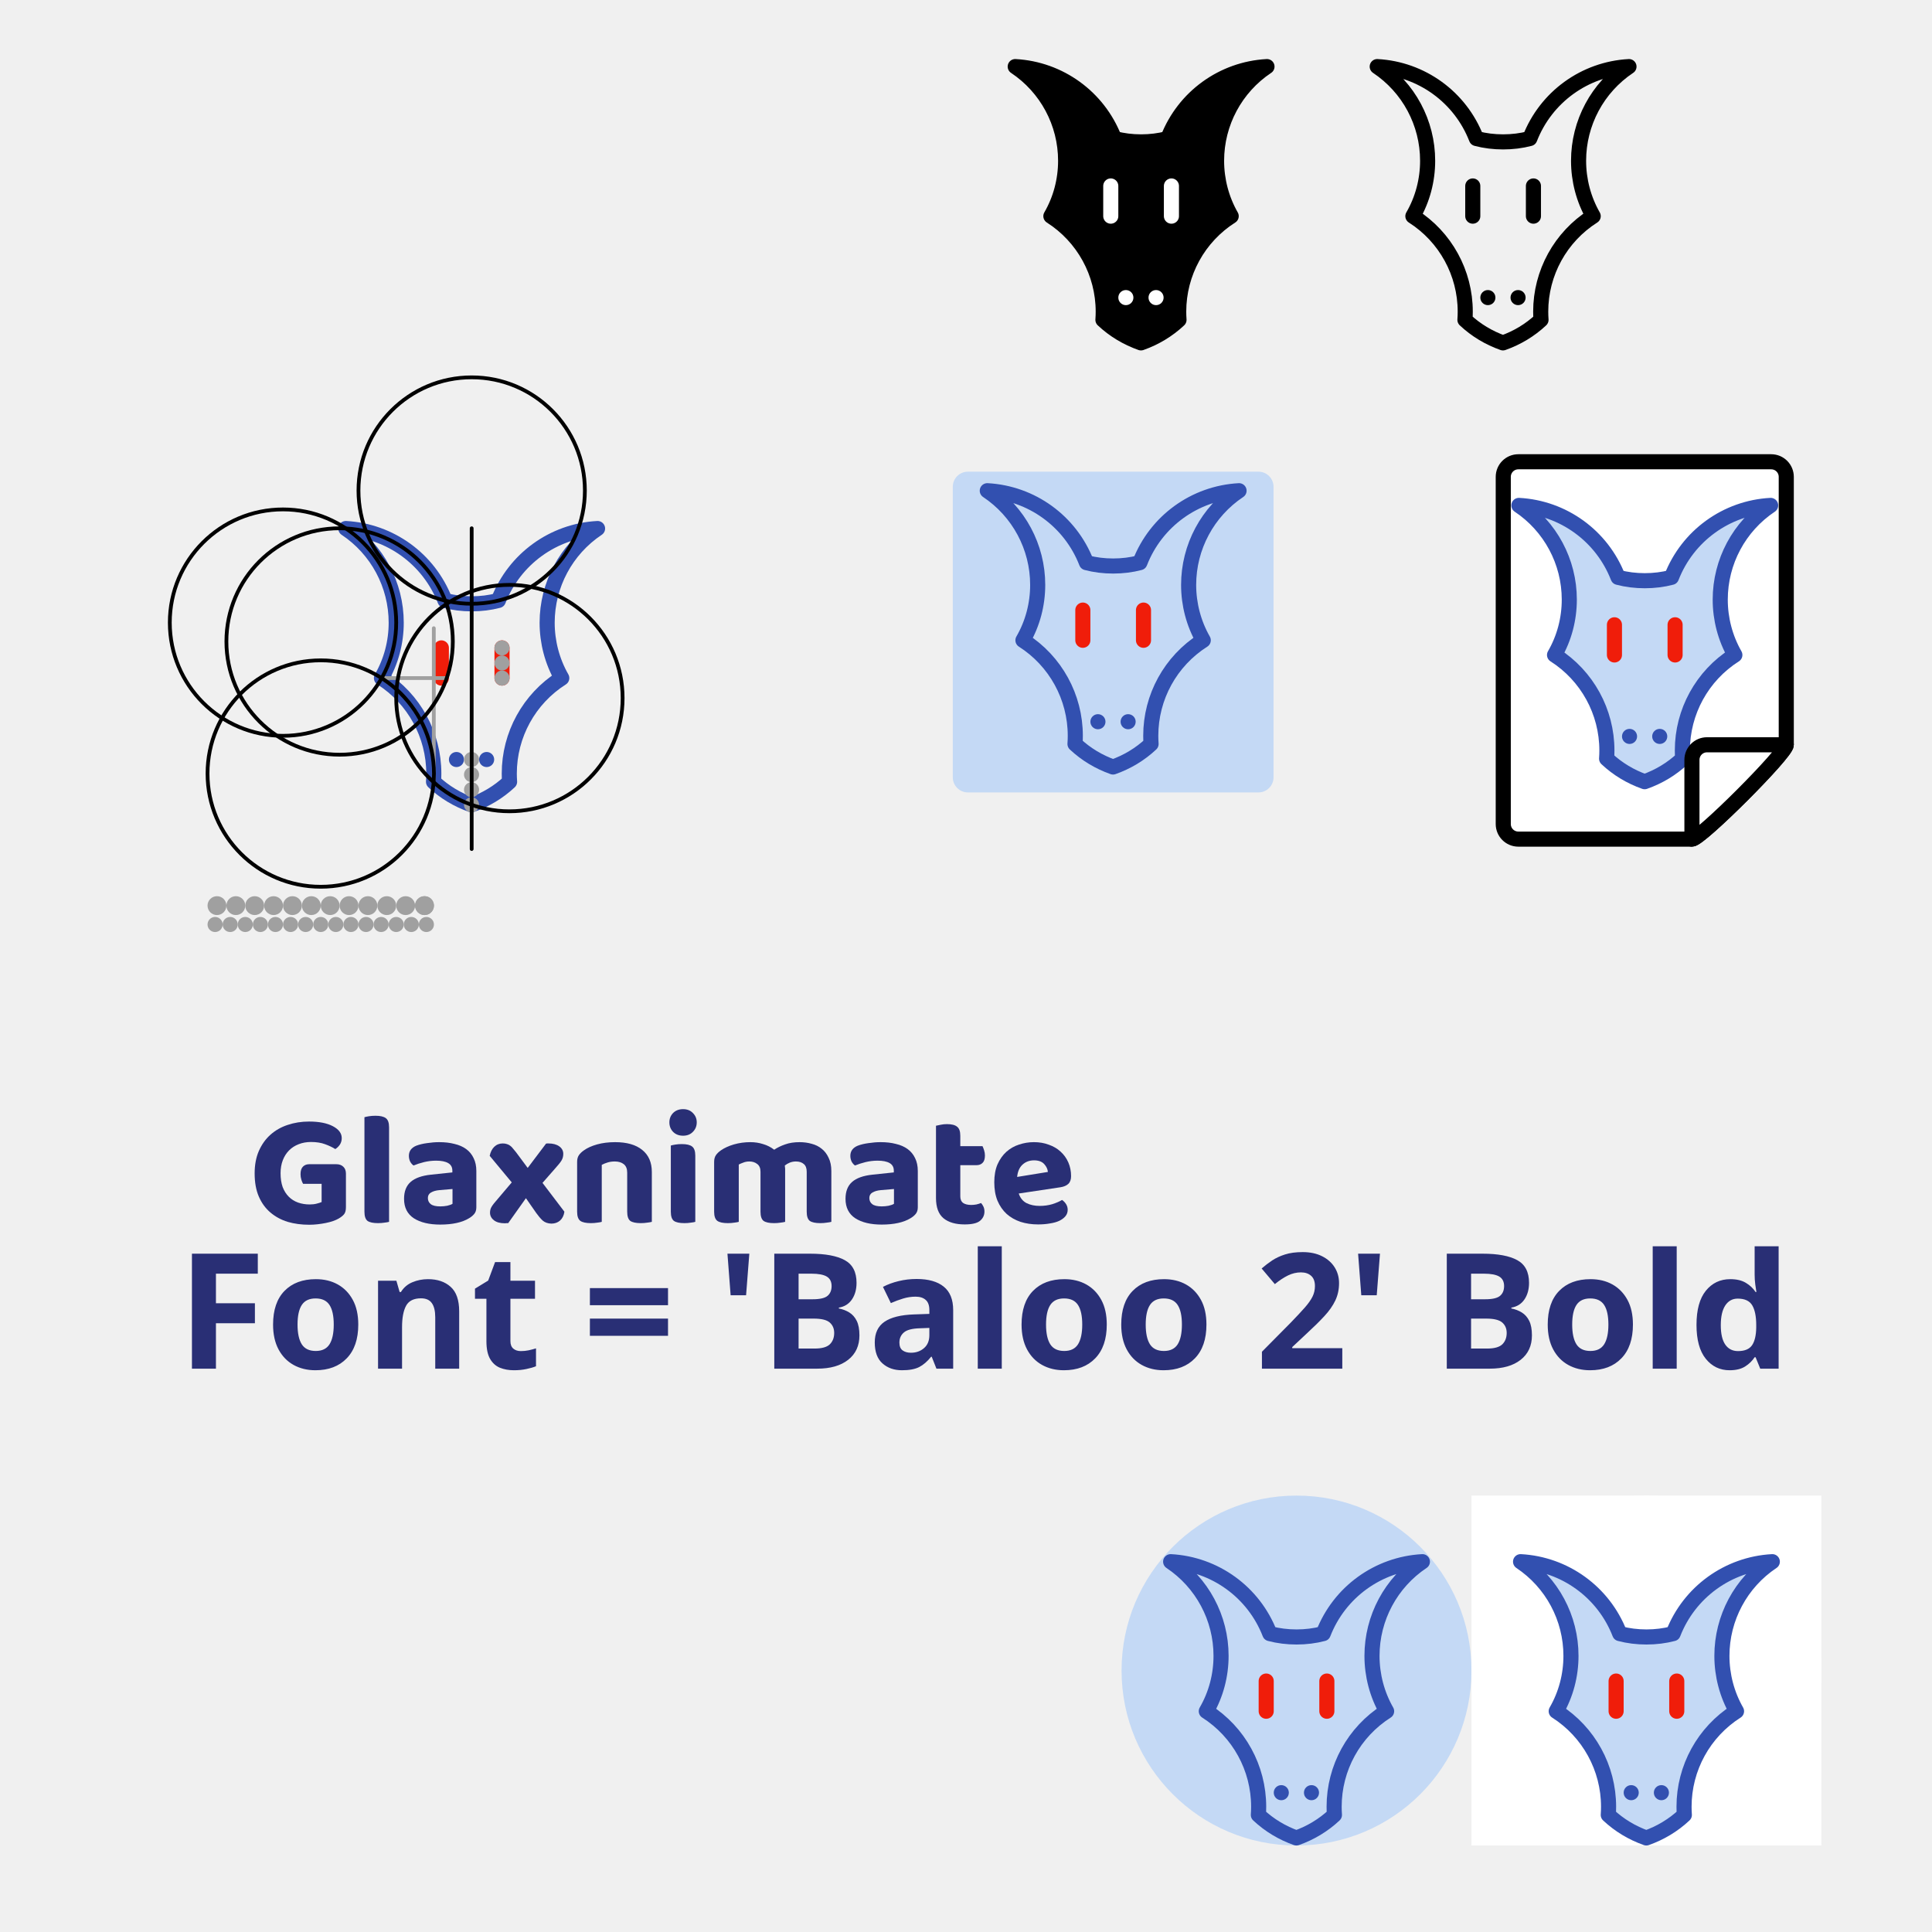
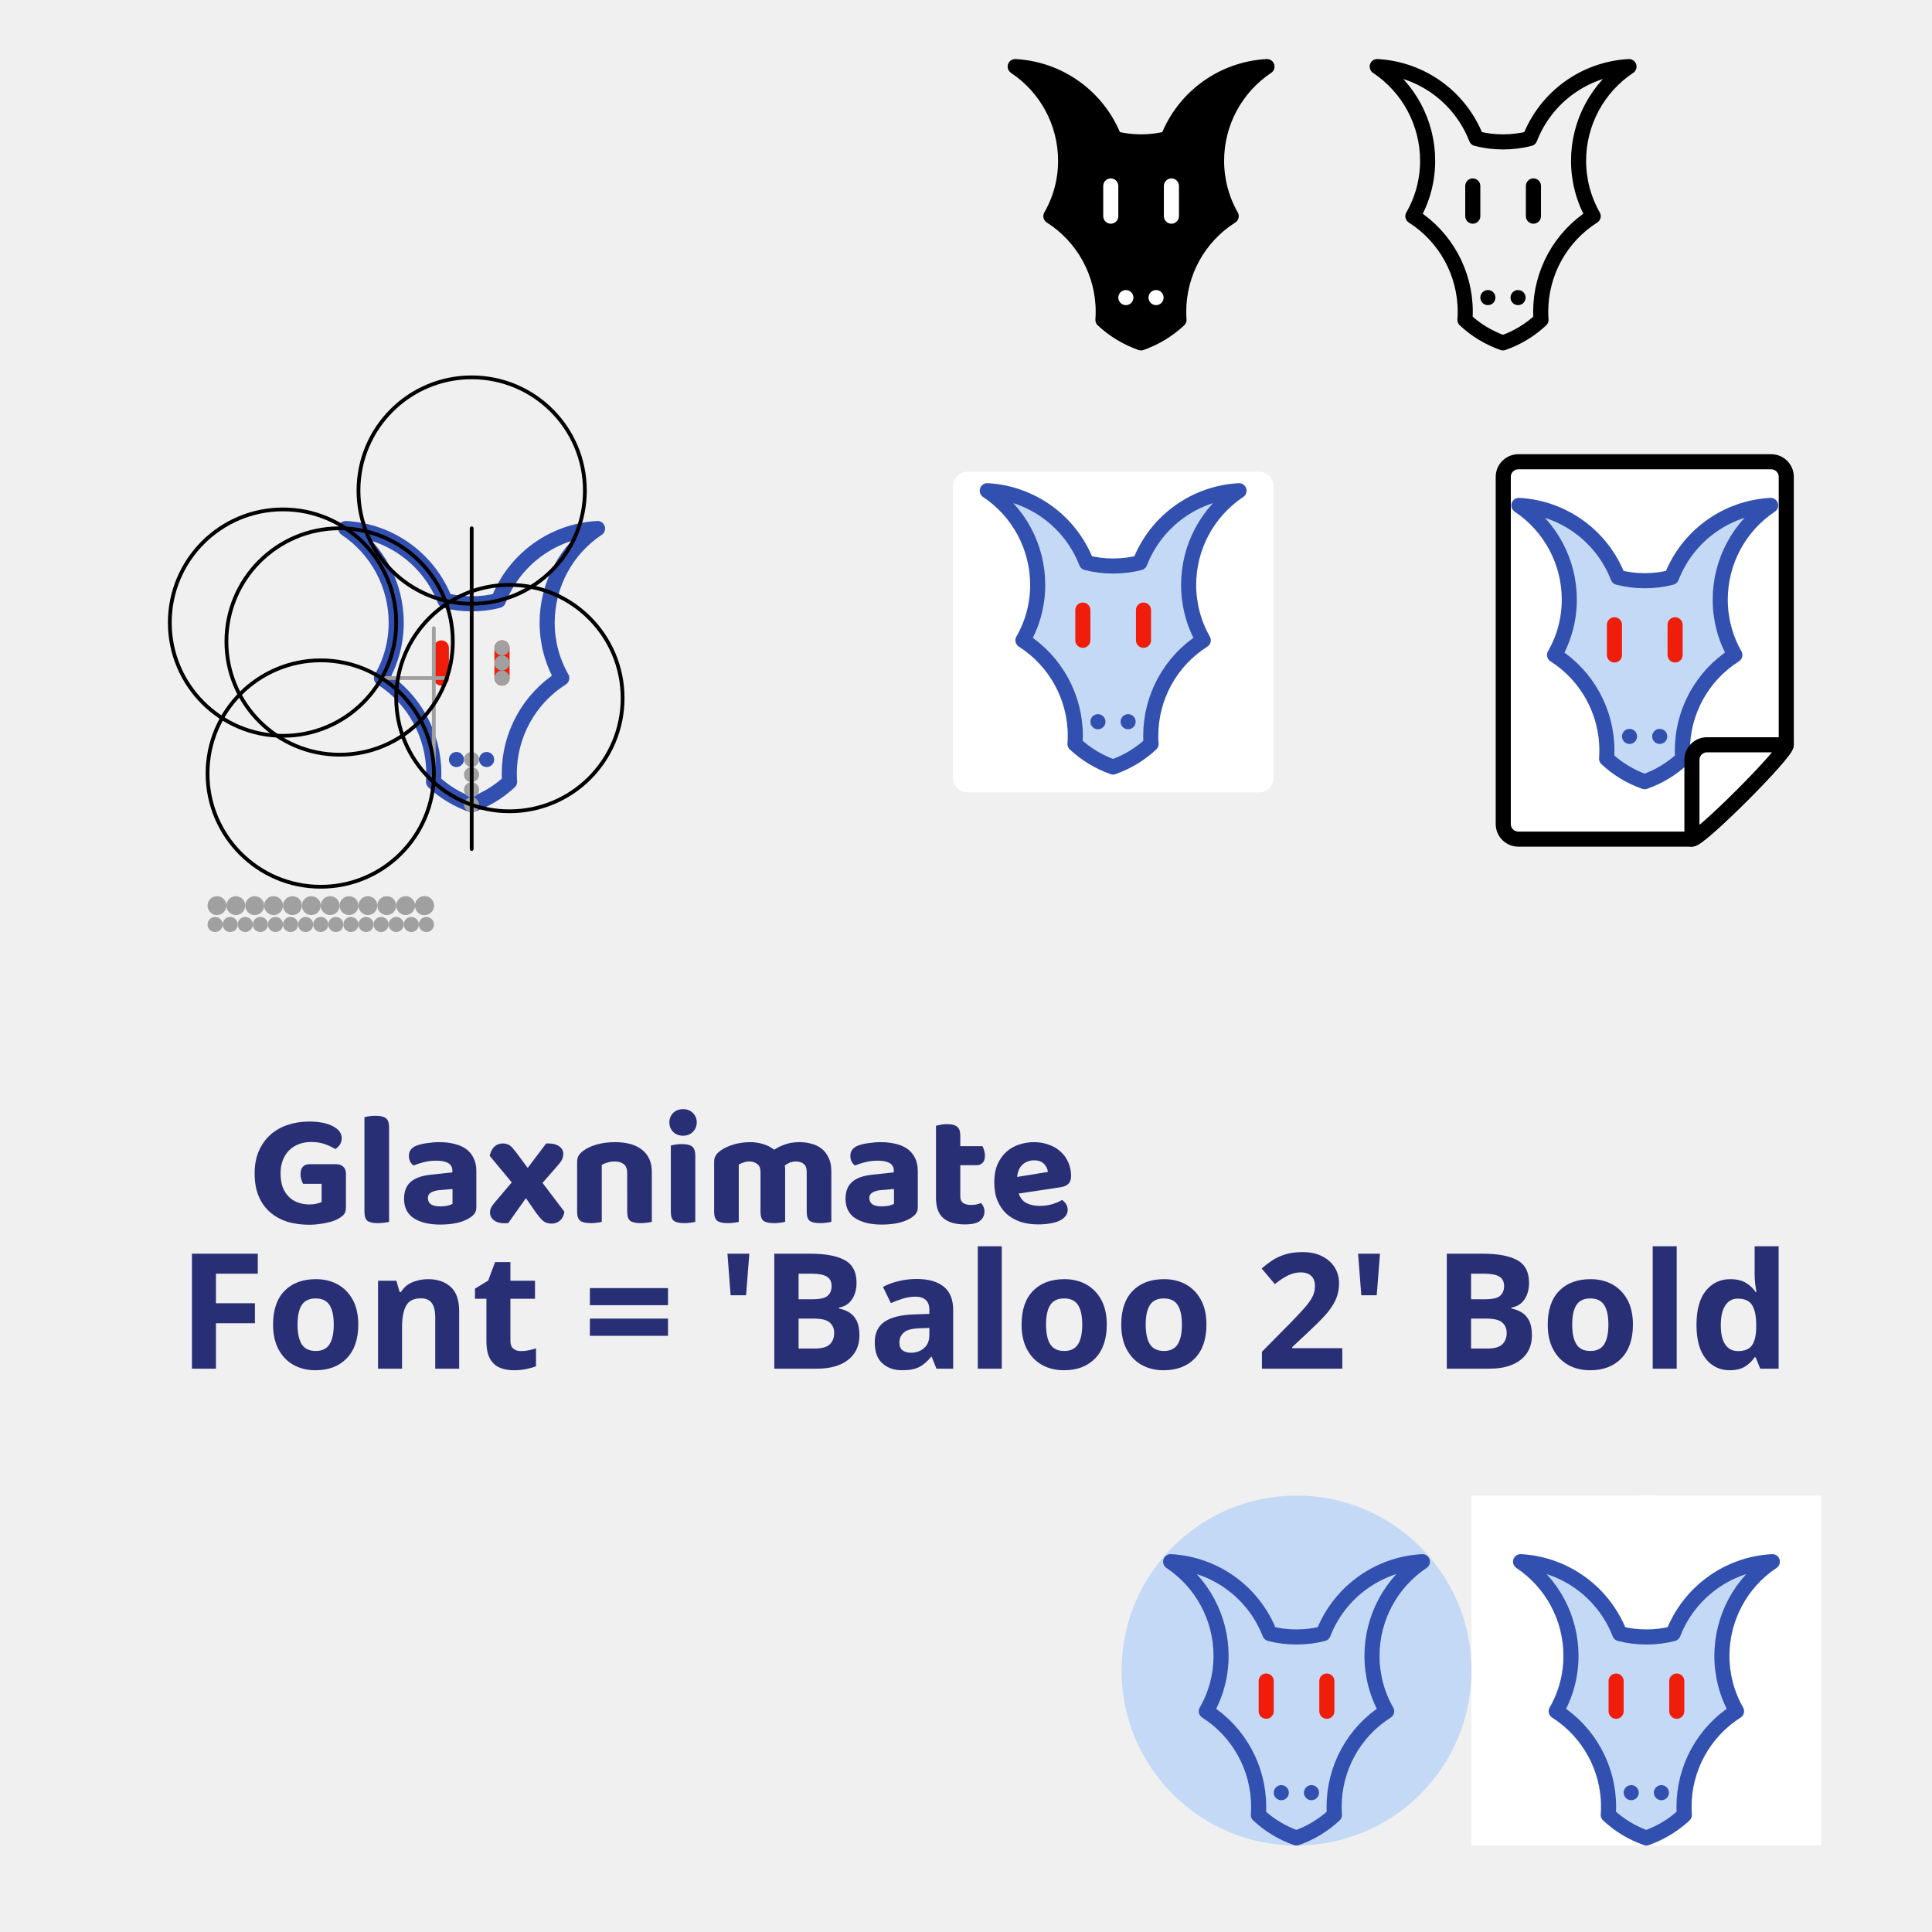
<svg xmlns="http://www.w3.org/2000/svg" width="512" height="512" viewBox="0 0 512 512" version="1.1" id="svg4575">
  <defs id="defs4569" />
  <g id="layer1" transform="translate(0,-161.5333)">
    <rect style="fill:#ffffff;stroke:none;stroke-width:3.977;stroke-linecap:round;stroke-linejoin:round;paint-order:stroke fill markers" id="rect989" width="92.731" height="92.731" x="389.958" y="557.88" />
    <circle style="fill:#c4d9f5;stroke:none;stroke-width:4;stroke-linecap:round;stroke-linejoin:round;paint-order:stroke fill markers" id="path959" cx="343.592" cy="604.245" r="46.365" />
    <path id="path971-2" style="fill:none;stroke:#3250b0;stroke-width:4;stroke-linecap:round;stroke-linejoin:round;stroke-miterlimit:4;stroke-dasharray:none" d="m 145,326.552 v 0 c 0,-10.026 5.009,-19.39 13.36,-24.955 -11.728,0.638 -22.012,8.074 -26.279,19.066 -2.258,0.596 -4.635,0.889 -7.081,0.889 -2.446,0 -4.823,-0.293 -7.081,-0.889 C 113.652,309.671 103.368,302.235 91.64,301.597 99.991,307.162 105,316.526 105,326.552 v 0 c 0,5.155 -1.328,10.223 -3.911,14.68 8.643,5.509 13.876,15.049 13.876,25.299 v 0 c -1e-5,0.694 -0.024,1.388 -0.079,2.181 2.927,2.747 6.355,4.786 10.079,6.103 3.725,-1.317 7.152,-3.356 10.079,-6.103 -0.055,-0.794 -0.079,-1.487 -0.079,-2.181 v 0 c 0,-10.25 5.233,-19.79 13.911,-25.299 C 146.328,336.775 145,331.707 145,326.552 Z" />
    <circle style="fill:#3250b0;stroke:none;stroke-width:4;stroke-linecap:round;stroke-linejoin:round;stroke-miterlimit:4;stroke-dasharray:none" id="circle1152-5-3" cx="120.965" cy="362.814" r="2" />
    <circle style="fill:#3250b0;stroke:none;stroke-width:4;stroke-linecap:round;stroke-linejoin:round;stroke-miterlimit:4;stroke-dasharray:none" id="circle1154-6-7" cx="128.965" cy="362.814" r="2" />
    <path id="path1035" style="fill:none;stroke:#000000;stroke-width:4;stroke-linecap:round;stroke-linejoin:round;stroke-miterlimit:4;stroke-dasharray:none" d="m 418.338,204.136 v 0 c 0,-10.026 5.009,-19.39 13.36,-24.955 -11.728,0.638 -22.012,8.074 -26.279,19.066 -2.258,0.596 -4.635,0.889 -7.081,0.889 -2.446,0 -4.823,-0.293 -7.081,-0.889 -4.267,-10.992 -14.551,-18.428 -26.279,-19.066 8.351,5.566 13.36,14.929 13.36,24.955 v 0 c 0,5.155 -1.328,10.223 -3.911,14.68 8.643,5.509 13.876,15.049 13.876,25.299 v 0 c -10e-6,0.694 -0.024,1.388 -0.079,2.181 2.927,2.747 6.355,4.786 10.079,6.103 3.725,-1.317 7.152,-3.356 10.079,-6.103 -0.055,-0.794 -0.079,-1.487 -0.079,-2.181 v 0 c 0,-10.25 5.233,-19.79 13.911,-25.299 -2.548,-4.457 -3.876,-9.525 -3.876,-14.68 z" />
    <path id="path1033" style="fill:#000000;stroke:#000000;stroke-width:4;stroke-linecap:round;stroke-linejoin:round;stroke-miterlimit:4;stroke-dasharray:none" d="m 322.403,204.136 v 0 c 0,-10.026 5.009,-19.39 13.36,-24.955 -11.728,0.638 -22.012,8.074 -26.279,19.066 -2.258,0.596 -4.635,0.889 -7.081,0.889 -2.446,0 -4.823,-0.293 -7.081,-0.889 -4.267,-10.992 -14.551,-18.428 -26.279,-19.066 8.351,5.566 13.36,14.929 13.36,24.955 v 0 c 0,5.155 -1.328,10.223 -3.911,14.68 8.643,5.509 13.876,15.049 13.876,25.299 v 0 c -1e-5,0.694 -0.024,1.388 -0.079,2.181 2.927,2.747 6.355,4.786 10.079,6.103 3.725,-1.317 7.152,-3.356 10.079,-6.103 -0.055,-0.794 -0.079,-1.487 -0.079,-2.181 v 0 c 0,-10.25 5.233,-19.79 13.911,-25.299 -2.548,-4.457 -3.876,-9.525 -3.876,-14.68 z" />
-     <rect style="fill:#c4d9f5;stroke:none;stroke-width:4;stroke-linecap:round;stroke-linejoin:round;stroke-miterlimit:4;stroke-dasharray:none" id="rect1146" width="85" height="85" x="252.5" y="286.533" rx="4" ry="4" />
+     <rect style="fill:#ffffff;stroke:none;stroke-width:4;stroke-linecap:round;stroke-linejoin:round;stroke-miterlimit:4;stroke-dasharray:none" id="rect1146" width="85" height="85" x="252.5" y="286.533" rx="4" ry="4" />
    <path style="fill:none;stroke:#f01d0a;stroke-width:4;stroke-linecap:round;stroke-linejoin:round;stroke-miterlimit:4;stroke-dasharray:none" d="m 116.963,333.232 v 8" id="path1148" />
    <path style="fill:#3a3c3f;stroke:#a0a0a0;stroke-width:1;stroke-linecap:round;stroke-linejoin:round;stroke-miterlimit:4;stroke-dasharray:none" d="m 101.089,341.232 h 17.022" id="path1166" />
    <path style="fill:#3a3c3f;stroke:#a0a0a0;stroke-width:1;stroke-linecap:round;stroke-linejoin:round;stroke-miterlimit:4;stroke-dasharray:none" d="M 114.963,368.026 V 328.014" id="path1164" />
    <circle style="fill:none;stroke:#000000;stroke-linecap:round;stroke-linejoin:round" id="circle866" cx="85" cy="366.533" r="30" />
    <circle style="fill:#a0a0a0;stroke:none;stroke-width:4;stroke-linecap:round;stroke-linejoin:round;stroke-miterlimit:4;stroke-dasharray:none" id="circle1178" cx="124.965" cy="374.814" r="2" />
    <circle style="fill:none;stroke:#000000;stroke-linecap:round;stroke-linejoin:round" id="circle890" cx="135" cy="346.533" r="30" />
    <circle style="fill:none;stroke:#000000;stroke-linecap:round;stroke-linejoin:round" id="circle892" cx="75" cy="326.533" r="30" />
    <circle style="fill:none;stroke:#000000;stroke-linecap:round;stroke-linejoin:round" id="circle894" cx="90" cy="331.533" r="30" />
    <circle style="fill:#a0a0a0;stroke:none;stroke-width:4;stroke-linecap:round;stroke-linejoin:round;stroke-miterlimit:4;stroke-dasharray:none" id="circle1180" cx="124.965" cy="370.814" r="2" />
    <circle style="fill:#a0a0a0;stroke:none;stroke-width:4;stroke-linecap:round;stroke-linejoin:round;stroke-miterlimit:4;stroke-dasharray:none" id="circle1182" cx="124.965" cy="366.814" r="2" />
    <circle style="fill:#a0a0a0;stroke:none;stroke-width:4;stroke-linecap:round;stroke-linejoin:round;stroke-miterlimit:4;stroke-dasharray:none" id="circle1174" cx="124.965" cy="362.814" r="2" />
    <path style="fill:#3250b0;stroke:#000000;stroke-linecap:round;stroke-linejoin:round" d="m 125,386.533 v -85" id="path896" />
    <circle style="fill:none;stroke:#000000;stroke-linecap:round;stroke-linejoin:round" id="circle916" cx="125" cy="291.533" r="30" />
    <path style="fill:none;stroke:#f01d0a;stroke-width:4;stroke-linecap:round;stroke-linejoin:round;stroke-miterlimit:4;stroke-dasharray:none" d="m 133.037,333.232 v 8" id="path1244" />
    <circle style="fill:#a0a0a0;stroke:none;stroke-width:4;stroke-linecap:round;stroke-linejoin:round;stroke-miterlimit:4;stroke-dasharray:none" id="circle1168" cx="133.037" cy="341.232" r="2" />
    <circle style="fill:#a0a0a0;stroke:none;stroke-width:4;stroke-linecap:round;stroke-linejoin:round;stroke-miterlimit:4;stroke-dasharray:none" id="circle1170" cx="133.037" cy="333.232" r="2" />
    <circle style="fill:#a0a0a0;stroke:none;stroke-width:4;stroke-linecap:round;stroke-linejoin:round;stroke-miterlimit:4;stroke-dasharray:none" id="circle1172" cx="133.037" cy="337.232" r="2" />
+     <path id="path971" style="fill:#c4d9f5;stroke:#3250b0;stroke-width:4;stroke-linecap:round;stroke-linejoin:round;stroke-miterlimit:4;stroke-dasharray:none" d="m 315,316.533 v 0 c 0,-10.026 5.009,-19.39 13.36,-24.955 -11.728,0.638 -22.012,8.074 -26.279,19.066 -2.258,0.596 -4.635,0.889 -7.081,0.889 -2.446,0 -4.823,-0.293 -7.081,-0.889 -4.267,-10.992 -14.551,-18.428 -26.279,-19.066 8.351,5.566 13.36,14.929 13.36,24.955 v 0 c 0,5.155 -1.328,10.223 -3.911,14.68 8.643,5.509 13.876,15.049 13.876,25.299 v 0 c -1e-5,0.694 -0.024,1.388 -0.079,2.181 2.927,2.747 6.355,4.786 10.079,6.103 3.725,-1.317 7.152,-3.356 10.079,-6.103 -0.055,-0.794 -0.079,-1.487 -0.079,-2.181 v 0 c 0,-10.25 5.233,-19.79 13.911,-25.299 C 316.328,326.756 315,321.688 315,316.533 Z" />
    <path style="fill:none;stroke:#f01d0a;stroke-width:4;stroke-linecap:round;stroke-linejoin:round;stroke-miterlimit:4;stroke-dasharray:none" d="m 286.963,323.213 v 8" id="path1244-3" />
    <path style="fill:none;stroke:#f01d0a;stroke-width:4;stroke-linecap:round;stroke-linejoin:round;stroke-miterlimit:4;stroke-dasharray:none" d="m 303.037,323.213 v 8" id="path1244-5" />
    <circle style="fill:#a0a0a0;stroke:none;stroke-width:6.25;stroke-linecap:round;stroke-linejoin:round;stroke-miterlimit:4;stroke-dasharray:none" id="path1045-9" cx="62.5" cy="401.533" r="2.5" />
    <circle style="fill:#a0a0a0;stroke:none;stroke-width:6.25;stroke-linecap:round;stroke-linejoin:round;stroke-miterlimit:4;stroke-dasharray:none" id="circle1387" cx="57.5" cy="401.533" r="2.5" />
    <circle style="fill:#a0a0a0;stroke:none;stroke-width:6.25;stroke-linecap:round;stroke-linejoin:round;stroke-miterlimit:4;stroke-dasharray:none" id="circle1389" cx="72.5" cy="401.533" r="2.5" />
    <circle style="fill:#a0a0a0;stroke:none;stroke-width:6.25;stroke-linecap:round;stroke-linejoin:round;stroke-miterlimit:4;stroke-dasharray:none" id="circle1391" cx="67.5" cy="401.533" r="2.5" />
    <circle style="fill:#a0a0a0;stroke:none;stroke-width:6.25;stroke-linecap:round;stroke-linejoin:round;stroke-miterlimit:4;stroke-dasharray:none" id="circle1393" cx="82.5" cy="401.533" r="2.5" />
    <circle style="fill:#a0a0a0;stroke:none;stroke-width:6.25;stroke-linecap:round;stroke-linejoin:round;stroke-miterlimit:4;stroke-dasharray:none" id="circle1395" cx="77.5" cy="401.533" r="2.5" />
    <circle style="fill:#a0a0a0;stroke:none;stroke-width:6.25;stroke-linecap:round;stroke-linejoin:round;stroke-miterlimit:4;stroke-dasharray:none" id="circle1397" cx="92.5" cy="401.533" r="2.5" />
    <circle style="fill:#a0a0a0;stroke:none;stroke-width:6.25;stroke-linecap:round;stroke-linejoin:round;stroke-miterlimit:4;stroke-dasharray:none" id="circle1399" cx="87.5" cy="401.533" r="2.5" />
    <circle style="fill:#a0a0a0;stroke:none;stroke-width:6.25;stroke-linecap:round;stroke-linejoin:round;stroke-miterlimit:4;stroke-dasharray:none" id="circle1401" cx="97.5" cy="401.533" r="2.5" />
    <circle style="fill:#a0a0a0;stroke:none;stroke-width:6.25;stroke-linecap:round;stroke-linejoin:round;stroke-miterlimit:4;stroke-dasharray:none" id="circle1403" cx="102.5" cy="401.533" r="2.5" />
    <circle style="fill:#a0a0a0;stroke:none;stroke-width:6.25;stroke-linecap:round;stroke-linejoin:round;stroke-miterlimit:4;stroke-dasharray:none" id="circle1405" cx="107.5" cy="401.533" r="2.5" />
    <circle style="fill:#a0a0a0;stroke:none;stroke-width:6.25;stroke-linecap:round;stroke-linejoin:round;stroke-miterlimit:4;stroke-dasharray:none" id="circle1407" cx="112.5" cy="401.533" r="2.5" />
    <circle style="fill:#a0a0a0;stroke:none;stroke-width:6.25;stroke-linecap:round;stroke-linejoin:round;stroke-miterlimit:4;stroke-dasharray:none" id="circle1409" cx="112.5" cy="401.533" r="2.5" />
    <circle style="fill:#a0a0a0;stroke:none;stroke-width:4;stroke-linecap:round;stroke-linejoin:round;stroke-miterlimit:4;stroke-dasharray:none" id="circle1479" cx="57" cy="406.533" r="2" />
    <circle style="fill:#a0a0a0;stroke:none;stroke-width:4;stroke-linecap:round;stroke-linejoin:round;stroke-miterlimit:4;stroke-dasharray:none" id="circle1481" cx="61" cy="406.533" r="2" />
    <circle style="fill:#a0a0a0;stroke:none;stroke-width:4;stroke-linecap:round;stroke-linejoin:round;stroke-miterlimit:4;stroke-dasharray:none" id="circle1483" cx="65" cy="406.533" r="2" />
    <circle style="fill:#a0a0a0;stroke:none;stroke-width:4;stroke-linecap:round;stroke-linejoin:round;stroke-miterlimit:4;stroke-dasharray:none" id="circle1485" cx="69" cy="406.533" r="2" />
    <circle style="fill:#a0a0a0;stroke:none;stroke-width:4;stroke-linecap:round;stroke-linejoin:round;stroke-miterlimit:4;stroke-dasharray:none" id="circle1487" cx="73" cy="406.533" r="2" />
    <circle style="fill:#a0a0a0;stroke:none;stroke-width:4;stroke-linecap:round;stroke-linejoin:round;stroke-miterlimit:4;stroke-dasharray:none" id="circle1489" cx="77" cy="406.533" r="2" />
    <circle style="fill:#a0a0a0;stroke:none;stroke-width:4;stroke-linecap:round;stroke-linejoin:round;stroke-miterlimit:4;stroke-dasharray:none" id="circle1491" cx="81" cy="406.533" r="2" />
    <circle style="fill:#a0a0a0;stroke:none;stroke-width:4;stroke-linecap:round;stroke-linejoin:round;stroke-miterlimit:4;stroke-dasharray:none" id="circle1493" cx="85" cy="406.533" r="2" />
    <circle style="fill:#a0a0a0;stroke:none;stroke-width:4;stroke-linecap:round;stroke-linejoin:round;stroke-miterlimit:4;stroke-dasharray:none" id="circle1495" cx="89" cy="406.533" r="2" />
    <circle style="fill:#a0a0a0;stroke:none;stroke-width:4;stroke-linecap:round;stroke-linejoin:round;stroke-miterlimit:4;stroke-dasharray:none" id="circle1497" cx="93" cy="406.533" r="2" />
    <circle style="fill:#a0a0a0;stroke:none;stroke-width:4;stroke-linecap:round;stroke-linejoin:round;stroke-miterlimit:4;stroke-dasharray:none" id="circle1499" cx="97" cy="406.533" r="2" />
    <circle style="fill:#a0a0a0;stroke:none;stroke-width:4;stroke-linecap:round;stroke-linejoin:round;stroke-miterlimit:4;stroke-dasharray:none" id="circle1501" cx="101" cy="406.533" r="2" />
    <circle style="fill:#a0a0a0;stroke:none;stroke-width:4;stroke-linecap:round;stroke-linejoin:round;stroke-miterlimit:4;stroke-dasharray:none" id="circle1503" cx="105" cy="406.533" r="2" />
    <circle style="fill:#a0a0a0;stroke:none;stroke-width:4;stroke-linecap:round;stroke-linejoin:round;stroke-miterlimit:4;stroke-dasharray:none" id="circle1505" cx="109" cy="406.533" r="2" />
    <circle style="fill:#a0a0a0;stroke:none;stroke-width:4;stroke-linecap:round;stroke-linejoin:round;stroke-miterlimit:4;stroke-dasharray:none" id="circle1507" cx="113" cy="406.533" r="2" />
    <path id="rect1591" style="fill:#ffffff;stroke:#000000;stroke-width:4;stroke-linecap:round;stroke-linejoin:round;stroke-miterlimit:4;stroke-dasharray:none" d="m 402.38,283.908 h 67 c 2.216,0 4,1.784 4,4 v 71 c 0,2.216 -22.784,25 -25,25 l -46,1e-5 c -2.216,0 -4,-1.784 -4,-4 v -92 c 0,-2.216 1.784,-4 4,-4 z" />
    <path id="path971-7" style="fill:#c4d9f5;stroke:#3250b0;stroke-width:4;stroke-linecap:round;stroke-linejoin:round;stroke-miterlimit:4;stroke-dasharray:none" d="m 455.88,320.427 v 0 c 0,-10.026 5.009,-19.39 13.36,-24.955 -11.728,0.638 -22.012,8.074 -26.279,19.066 -2.258,0.596 -4.635,0.889 -7.081,0.889 -2.446,0 -4.823,-0.293 -7.081,-0.889 -4.267,-10.992 -14.551,-18.428 -26.279,-19.066 8.351,5.566 13.36,14.929 13.36,24.955 v 0 c 0,5.155 -1.328,10.223 -3.911,14.68 8.643,5.509 13.876,15.049 13.876,25.299 v 0 c -1e-5,0.694 -0.024,1.388 -0.079,2.181 2.927,2.747 6.355,4.786 10.079,6.103 3.725,-1.317 7.152,-3.356 10.079,-6.103 -0.055,-0.794 -0.079,-1.487 -0.079,-2.181 v 0 c 0,-10.25 5.233,-19.79 13.911,-25.299 -2.548,-4.457 -3.876,-9.525 -3.876,-14.68 z" />
    <path style="fill:none;stroke:#f01d0a;stroke-width:4;stroke-linecap:round;stroke-linejoin:round;stroke-miterlimit:4;stroke-dasharray:none" d="m 427.844,327.107 v 8" id="path1244-3-61" />
    <path style="fill:none;stroke:#f01d0a;stroke-width:4;stroke-linecap:round;stroke-linejoin:round;stroke-miterlimit:4;stroke-dasharray:none" d="m 443.917,327.107 v 8" id="path1244-5-8" />
    <circle style="fill:#3250b0;stroke:none;stroke-width:4;stroke-linecap:round;stroke-linejoin:round;stroke-miterlimit:4;stroke-dasharray:none" id="circle1152-5-9" cx="431.845" cy="356.689" r="2" />
    <circle style="fill:#3250b0;stroke:none;stroke-width:4;stroke-linecap:round;stroke-linejoin:round;stroke-miterlimit:4;stroke-dasharray:none" id="circle1154-6-20" cx="439.845" cy="356.689" r="2" />
    <path id="rect1593" style="fill:#ffffff;stroke:#000000;stroke-width:4;stroke-linecap:round;stroke-linejoin:round;stroke-miterlimit:4;stroke-dasharray:none" d="m 452.38,358.908 21,-1e-5 c 0,2.216 -22.784,25 -25,25 v -21 c 0,-2.216 1.784,-4 4,-4 z" />
    <path style="fill:#ffffff;stroke:#ffffff;stroke-width:4;stroke-linecap:round;stroke-linejoin:round;stroke-miterlimit:4;stroke-dasharray:none" d="m 294.366,210.816 v 8" id="path1657" />
    <path style="fill:#ffffff;stroke:#ffffff;stroke-width:4;stroke-linecap:round;stroke-linejoin:round;stroke-miterlimit:4;stroke-dasharray:none" d="m 310.439,210.816 v 8" id="path1659" />
    <path style="fill:#ffffff;stroke:#000000;stroke-width:4;stroke-linecap:round;stroke-linejoin:round;stroke-miterlimit:4;stroke-dasharray:none" d="m 390.301,210.816 v 8" id="path1667" />
    <path style="fill:#ffffff;stroke:#000000;stroke-width:4;stroke-linecap:round;stroke-linejoin:round;stroke-miterlimit:4;stroke-dasharray:none" d="m 406.375,210.816 v 8" id="path1669" />
-     <path id="path971" style="fill:none;stroke:#3250b0;stroke-width:4;stroke-linecap:round;stroke-linejoin:round;stroke-miterlimit:4;stroke-dasharray:none" d="m 315,316.533 v 0 c 0,-10.026 5.009,-19.39 13.36,-24.955 -11.728,0.638 -22.012,8.074 -26.279,19.066 -2.258,0.596 -4.635,0.889 -7.081,0.889 -2.446,0 -4.823,-0.293 -7.081,-0.889 -4.267,-10.992 -14.551,-18.428 -26.279,-19.066 8.351,5.566 13.36,14.929 13.36,24.955 v 0 c 0,5.155 -1.328,10.223 -3.911,14.68 8.643,5.509 13.876,15.049 13.876,25.299 v 0 c -1e-5,0.694 -0.024,1.388 -0.079,2.181 2.927,2.747 6.355,4.786 10.079,6.103 3.725,-1.317 7.152,-3.356 10.079,-6.103 -0.055,-0.794 -0.079,-1.487 -0.079,-2.181 v 0 c 0,-10.25 5.233,-19.79 13.911,-25.299 C 316.328,326.756 315,321.688 315,316.533 Z" />
    <circle style="fill:#3250b0;stroke:none;stroke-width:4;stroke-linecap:round;stroke-linejoin:round;stroke-miterlimit:4;stroke-dasharray:none" id="circle1152-5" cx="290.965" cy="352.796" r="2" />
    <circle style="fill:#3250b0;stroke:none;stroke-width:4;stroke-linecap:round;stroke-linejoin:round;stroke-miterlimit:4;stroke-dasharray:none" id="circle1154-6" cx="298.965" cy="352.796" r="2" />
    <circle style="fill:#ffffff;stroke:none;stroke-width:4;stroke-linecap:round;stroke-linejoin:round;stroke-miterlimit:4;stroke-dasharray:none" id="circle1152-5-0" cx="298.367" cy="240.399" r="2" />
    <circle style="fill:#ffffff;stroke:none;stroke-width:4;stroke-linecap:round;stroke-linejoin:round;stroke-miterlimit:4;stroke-dasharray:none" id="circle1154-6-9" cx="306.367" cy="240.399" r="2" />
    <circle style="fill:#000000;stroke:none;stroke-width:4;stroke-linecap:round;stroke-linejoin:round;stroke-miterlimit:4;stroke-dasharray:none" id="circle1152-5-06" cx="394.303" cy="240.399" r="2" />
    <circle style="fill:#000000;stroke:none;stroke-width:4;stroke-linecap:round;stroke-linejoin:round;stroke-miterlimit:4;stroke-dasharray:none" id="circle1154-6-2" cx="402.303" cy="240.399" r="2" />
    <text xml:space="preserve" style="font-weight:bold;font-size:42.667px;line-height:100%;font-family:'Baloo 2';-inkscape-font-specification:'Baloo 2 Bold';writing-mode:lr-tb;fill:#292f75;stroke:none;stroke-width:4;stroke-linecap:round;stroke-linejoin:round;paint-order:stroke fill markers" x="47.023" y="524.24" id="text904">
      <tspan x="47.023" y="524.24" id="tspan906">Font = 'Baloo 2' Bold</tspan>
    </text>
    <g aria-label="Glaxnimate" id="text910" style="font-weight:bold;font-size:42.667px;line-height:60%;font-family:'Baloo 2';-inkscape-font-specification:'Baloo 2 Bold';writing-mode:lr-tb;fill:#292f75;stroke:none;stroke-width:4;stroke-linecap:round;stroke-linejoin:round;paint-order:stroke fill markers" transform="translate(-183.7456,29.84632)">
      <g id="g945" transform="translate(6.079668,6.753061)">
        <path d="m 269.34,444.854 q 0,1.237 -0.469,1.835 -0.469,0.597 -1.493,1.195 -0.597,0.341 -1.451,0.64 -0.853,0.299 -1.92,0.512 -1.024,0.213 -2.176,0.341 -1.109,0.128 -2.219,0.128 -3.072,0 -5.717,-0.768 -2.603,-0.811 -4.565,-2.475 -1.963,-1.664 -3.072,-4.224 -1.109,-2.56 -1.109,-6.144 0,-3.371 1.109,-5.931 1.152,-2.603 3.072,-4.309 1.963,-1.749 4.565,-2.603 2.645,-0.896 5.675,-0.896 3.968,0 6.315,1.237 2.347,1.237 2.347,3.157 0,0.981 -0.512,1.749 -0.512,0.725 -1.195,1.152 -1.067,-0.683 -2.688,-1.28 -1.579,-0.597 -3.755,-0.597 -1.792,0 -3.285,0.597 -1.451,0.555 -2.517,1.621 -1.067,1.067 -1.664,2.603 -0.597,1.536 -0.597,3.456 0,2.091 0.555,3.669 0.597,1.536 1.621,2.56 1.024,1.024 2.432,1.536 1.451,0.512 3.115,0.512 1.024,0 1.835,-0.213 0.853,-0.213 1.323,-0.427 v -4.821 h -4.907 q -0.256,-0.427 -0.469,-1.109 -0.213,-0.683 -0.213,-1.451 0,-1.365 0.64,-2.005 0.64,-0.64 1.664,-0.64 h 7.168 q 1.195,0 1.877,0.683 0.683,0.64 0.683,1.835 z" id="path912" />
        <path d="m 277.831,449.078 q -1.92,0 -2.773,-0.597 -0.811,-0.64 -0.811,-2.432 v -25.045 q 0.427,-0.128 1.195,-0.256 0.811,-0.128 1.749,-0.128 1.877,0 2.731,0.64 0.853,0.64 0.853,2.432 v 25.045 q -0.469,0.128 -1.237,0.213 -0.768,0.128 -1.707,0.128 z" id="path914" />
        <path d="m 294.343,444.64 q 0.939,0 1.835,-0.171 0.939,-0.213 1.408,-0.512 v -3.925 l -3.499,0.299 q -1.365,0.128 -2.219,0.64 -0.811,0.469 -0.811,1.451 0,1.024 0.768,1.621 0.768,0.597 2.517,0.597 z m -0.256,-17.024 q 2.219,0 4.011,0.469 1.835,0.427 3.115,1.365 1.28,0.939 1.963,2.389 0.725,1.451 0.725,3.413 v 9.643 q 0,1.109 -0.597,1.792 -0.555,0.64 -1.365,1.109 -1.323,0.811 -3.243,1.237 -1.92,0.427 -4.352,0.427 -4.395,0 -6.997,-1.664 -2.603,-1.707 -2.603,-5.163 0,-2.944 1.749,-4.48 1.749,-1.536 5.376,-1.92 l 5.675,-0.597 v -0.469 q 0,-1.365 -1.109,-2.005 -1.109,-0.64 -3.2,-0.64 -1.621,0 -3.2,0.384 -1.536,0.384 -2.773,0.896 -0.512,-0.341 -0.896,-1.024 -0.341,-0.725 -0.341,-1.536 0,-1.877 1.963,-2.688 1.237,-0.469 2.859,-0.683 1.664,-0.256 3.243,-0.256 z" id="path916" />
        <path d="m 309.489,442.763 q 0.939,-1.109 1.877,-2.219 0.939,-1.152 1.92,-2.261 l -5.845,-7.04 q 0.299,-1.493 1.195,-2.389 0.939,-0.896 2.261,-0.896 0.64,0 1.109,0.171 0.469,0.128 0.853,0.427 0.427,0.299 0.768,0.768 0.384,0.427 0.811,0.981 l 3.072,4.139 4.864,-6.443 q 0.171,-0.043 0.341,-0.043 0.171,0 0.299,0 1.792,0 2.859,0.768 1.067,0.768 1.067,2.005 0,0.981 -0.469,1.749 -0.469,0.768 -1.707,2.133 l -3.328,3.797 5.803,7.637 q -0.213,1.493 -1.152,2.347 -0.939,0.811 -2.304,0.811 -1.408,-0.043 -2.304,-0.811 -0.853,-0.811 -1.707,-2.005 l -2.731,-3.925 -4.693,6.613 q -0.171,0 -0.427,0 -0.256,0.043 -0.427,0.043 -1.92,0 -2.944,-0.811 -1.024,-0.811 -1.024,-2.005 0,-0.896 0.427,-1.579 0.427,-0.725 1.536,-1.963 z" id="path918" />
        <path d="m 343.879,435.68 q 0,-1.493 -0.896,-2.219 -0.896,-0.725 -2.389,-0.725 -1.024,0 -1.877,0.256 -0.853,0.256 -1.579,0.64 v 15.104 q -0.427,0.128 -1.195,0.213 -0.768,0.128 -1.707,0.128 -1.92,0 -2.773,-0.597 -0.853,-0.64 -0.853,-2.432 v -13.184 q 0,-1.109 0.469,-1.792 0.469,-0.683 1.323,-1.28 1.365,-0.981 3.499,-1.579 2.176,-0.597 4.779,-0.597 4.651,0 7.168,2.048 2.56,2.048 2.56,5.845 v 13.227 q -0.469,0.128 -1.237,0.213 -0.768,0.128 -1.707,0.128 -1.92,0 -2.773,-0.597 -0.811,-0.64 -0.811,-2.432 z" id="path920" />
        <path d="m 361.927,448.736 q -0.427,0.128 -1.195,0.213 -0.768,0.128 -1.707,0.128 -1.92,0 -2.773,-0.597 -0.811,-0.64 -0.811,-2.432 v -17.536 q 0.427,-0.128 1.195,-0.256 0.768,-0.128 1.707,-0.128 1.92,0 2.731,0.64 0.853,0.64 0.853,2.432 z m -6.869,-26.368 q 0,-1.451 0.981,-2.475 1.024,-1.024 2.645,-1.024 1.621,0 2.603,1.024 1.024,1.024 1.024,2.475 0,1.493 -1.024,2.517 -0.981,1.024 -2.603,1.024 -1.621,0 -2.645,-1.024 -0.981,-1.024 -0.981,-2.517 z" id="path922" />
        <path d="m 397.98,448.736 q -0.469,0.128 -1.237,0.213 -0.768,0.128 -1.707,0.128 -1.92,0 -2.773,-0.597 -0.811,-0.64 -0.811,-2.432 V 435.467 q 0,-1.408 -0.768,-2.048 -0.768,-0.683 -2.091,-0.683 -0.853,0 -1.621,0.299 -0.725,0.299 -1.323,0.768 0.043,0.213 0.043,0.427 0.043,0.213 0.043,0.427 v 14.08 q -0.469,0.128 -1.237,0.213 -0.768,0.128 -1.707,0.128 -1.92,0 -2.773,-0.597 -0.811,-0.64 -0.811,-2.432 V 435.467 q 0,-1.408 -0.853,-2.048 -0.853,-0.683 -2.091,-0.683 -0.896,0 -1.621,0.299 -0.725,0.256 -1.195,0.512 v 15.189 q -0.427,0.128 -1.195,0.213 -0.768,0.128 -1.707,0.128 -1.92,0 -2.773,-0.597 -0.853,-0.64 -0.853,-2.432 v -13.184 q 0,-1.109 0.469,-1.792 0.469,-0.683 1.323,-1.28 1.408,-0.981 3.456,-1.579 2.091,-0.597 4.352,-0.597 1.792,0 3.371,0.512 1.621,0.469 2.944,1.493 1.28,-0.853 2.901,-1.408 1.621,-0.597 3.84,-0.597 1.664,0 3.157,0.427 1.536,0.384 2.688,1.323 1.152,0.896 1.835,2.389 0.725,1.451 0.725,3.541 z" id="path924" />
        <path d="m 411.335,444.64 q 0.939,0 1.835,-0.171 0.939,-0.213 1.408,-0.512 v -3.925 l -3.499,0.299 q -1.365,0.128 -2.219,0.64 -0.811,0.469 -0.811,1.451 0,1.024 0.768,1.621 0.768,0.597 2.517,0.597 z m -0.256,-17.024 q 2.219,0 4.011,0.469 1.835,0.427 3.115,1.365 1.28,0.939 1.963,2.389 0.725,1.451 0.725,3.413 v 9.643 q 0,1.109 -0.597,1.792 -0.555,0.64 -1.365,1.109 -1.323,0.811 -3.243,1.237 -1.92,0.427 -4.352,0.427 -4.395,0 -6.997,-1.664 -2.603,-1.707 -2.603,-5.163 0,-2.944 1.749,-4.48 1.749,-1.536 5.376,-1.92 l 5.675,-0.597 v -0.469 q 0,-1.365 -1.109,-2.005 -1.109,-0.64 -3.2,-0.64 -1.621,0 -3.2,0.384 -1.536,0.384 -2.773,0.896 -0.512,-0.341 -0.896,-1.024 -0.341,-0.725 -0.341,-1.536 0,-1.877 1.963,-2.688 1.237,-0.469 2.859,-0.683 1.664,-0.256 3.243,-0.256 z" id="path926" />
        <path d="m 432.156,441.995 q 0,1.195 0.768,1.749 0.768,0.512 2.133,0.512 0.64,0 1.365,-0.128 0.725,-0.171 1.237,-0.384 0.384,0.427 0.64,0.981 0.256,0.555 0.256,1.28 0,1.493 -1.195,2.475 -1.152,0.939 -4.053,0.939 -3.584,0 -5.589,-1.621 -2.005,-1.664 -2.005,-5.376 v -19.157 q 0.469,-0.128 1.237,-0.256 0.768,-0.171 1.664,-0.171 1.877,0 2.688,0.683 0.853,0.64 0.853,2.389 v 2.773 h 5.888 q 0.213,0.427 0.427,1.109 0.213,0.64 0.213,1.365 0,1.365 -0.64,1.963 -0.597,0.597 -1.579,0.597 h -4.309 z" id="path928" />
        <path d="m 447.644,441.227 q 0.597,1.792 2.091,2.56 1.493,0.725 3.456,0.725 1.792,0 3.371,-0.469 1.579,-0.512 2.56,-1.109 0.64,0.427 1.067,1.109 0.427,0.683 0.427,1.493 0,0.981 -0.597,1.707 -0.597,0.725 -1.664,1.237 -1.024,0.469 -2.475,0.683 -1.408,0.256 -3.115,0.256 -2.517,0 -4.651,-0.683 -2.133,-0.725 -3.669,-2.091 -1.536,-1.408 -2.432,-3.499 -0.853,-2.091 -0.853,-4.907 0,-2.731 0.853,-4.736 0.896,-2.005 2.347,-3.328 1.493,-1.323 3.371,-1.92 1.92,-0.64 3.925,-0.64 2.176,0 3.968,0.683 1.835,0.64 3.115,1.835 1.323,1.195 2.048,2.859 0.725,1.664 0.725,3.627 0,1.365 -0.725,2.048 -0.725,0.683 -2.048,0.896 z m 4.053,-8.789 q -1.835,0 -3.072,1.152 -1.195,1.109 -1.408,3.243 l 8.149,-1.323 q -0.085,-1.109 -0.981,-2.091 -0.896,-0.981 -2.688,-0.981 z" id="path930" />
      </g>
    </g>
    <g id="g966" transform="translate(153.9416,398.8369)">
      <path style="fill:none;stroke:#f01d0a;stroke-width:4;stroke-linecap:round;stroke-linejoin:round;stroke-miterlimit:4;stroke-dasharray:none" d="m 181.614,208.191 v 8" id="path949" />
      <path style="fill:none;stroke:#f01d0a;stroke-width:4;stroke-linecap:round;stroke-linejoin:round;stroke-miterlimit:4;stroke-dasharray:none" d="m 197.687,208.191 v 8" id="path951" />
      <path id="path953" style="fill:none;stroke:#3250b0;stroke-width:4;stroke-linecap:round;stroke-linejoin:round;stroke-miterlimit:4;stroke-dasharray:none" d="m 209.651,201.511 v 0 c 0,-10.026 5.009,-19.39 13.36,-24.955 -11.728,0.638 -22.012,8.074 -26.279,19.066 -2.258,0.596 -4.635,0.889 -7.081,0.889 -2.446,0 -4.823,-0.293 -7.081,-0.889 -4.267,-10.992 -14.551,-18.428 -26.279,-19.066 8.351,5.566 13.36,14.929 13.36,24.955 v 0 c 0,5.155 -1.328,10.223 -3.911,14.68 8.643,5.509 13.876,15.049 13.876,25.299 v 0 c -1e-5,0.694 -0.024,1.388 -0.079,2.181 2.927,2.747 6.355,4.786 10.079,6.103 3.725,-1.317 7.152,-3.356 10.079,-6.103 -0.055,-0.794 -0.079,-1.487 -0.079,-2.181 v 0 c 0,-10.25 5.233,-19.79 13.911,-25.299 -2.548,-4.457 -3.876,-9.525 -3.876,-14.68 z" />
      <circle style="fill:#3250b0;stroke:none;stroke-width:4;stroke-linecap:round;stroke-linejoin:round;stroke-miterlimit:4;stroke-dasharray:none" id="circle955" cx="185.615" cy="237.774" r="2" />
      <circle style="fill:#3250b0;stroke:none;stroke-width:4;stroke-linecap:round;stroke-linejoin:round;stroke-miterlimit:4;stroke-dasharray:none" id="circle957" cx="193.615" cy="237.774" r="2" />
    </g>
    <circle style="fill:#ffffff;stroke:none;stroke-width:4;stroke-linecap:round;stroke-linejoin:round;paint-order:stroke fill markers" id="circle968" cx="436.323" cy="604.245" r="46.365" />
    <path id="path974" style="fill:#c4d9f5;stroke:#3250b0;stroke-width:4;stroke-linecap:round;stroke-linejoin:round;stroke-miterlimit:4;stroke-dasharray:none" d="m 456.323,600.348 v 0 c 0,-10.026 5.009,-19.39 13.36,-24.955 -11.728,0.638 -22.012,8.074 -26.279,19.066 -2.258,0.596 -4.635,0.889 -7.081,0.889 -2.446,0 -4.823,-0.293 -7.081,-0.889 -4.267,-10.992 -14.551,-18.428 -26.279,-19.066 8.351,5.566 13.36,14.929 13.36,24.955 v 0 c 0,5.155 -1.328,10.223 -3.911,14.68 8.643,5.509 13.876,15.049 13.876,25.299 v 0 c -10e-6,0.694 -0.024,1.388 -0.079,2.181 2.927,2.747 6.355,4.786 10.079,6.103 3.725,-1.317 7.152,-3.356 10.079,-6.103 -0.055,-0.794 -0.079,-1.487 -0.079,-2.181 v 0 c 0,-10.25 5.233,-19.79 13.911,-25.299 -2.548,-4.457 -3.876,-9.525 -3.876,-14.68 z" />
    <path style="fill:none;stroke:#f01d0a;stroke-width:4;stroke-linecap:round;stroke-linejoin:round;stroke-miterlimit:4;stroke-dasharray:none" d="m 428.286,607.028 v 8" id="path970" />
    <path style="fill:none;stroke:#f01d0a;stroke-width:4;stroke-linecap:round;stroke-linejoin:round;stroke-miterlimit:4;stroke-dasharray:none" d="m 444.36,607.028 v 8" id="path972" />
    <circle style="fill:#3250b0;stroke:none;stroke-width:4;stroke-linecap:round;stroke-linejoin:round;stroke-miterlimit:4;stroke-dasharray:none" id="circle976" cx="432.288" cy="636.61" r="2" />
    <circle style="fill:#3250b0;stroke:none;stroke-width:4;stroke-linecap:round;stroke-linejoin:round;stroke-miterlimit:4;stroke-dasharray:none" id="circle978" cx="440.288" cy="636.61" r="2" />
  </g>
</svg>
